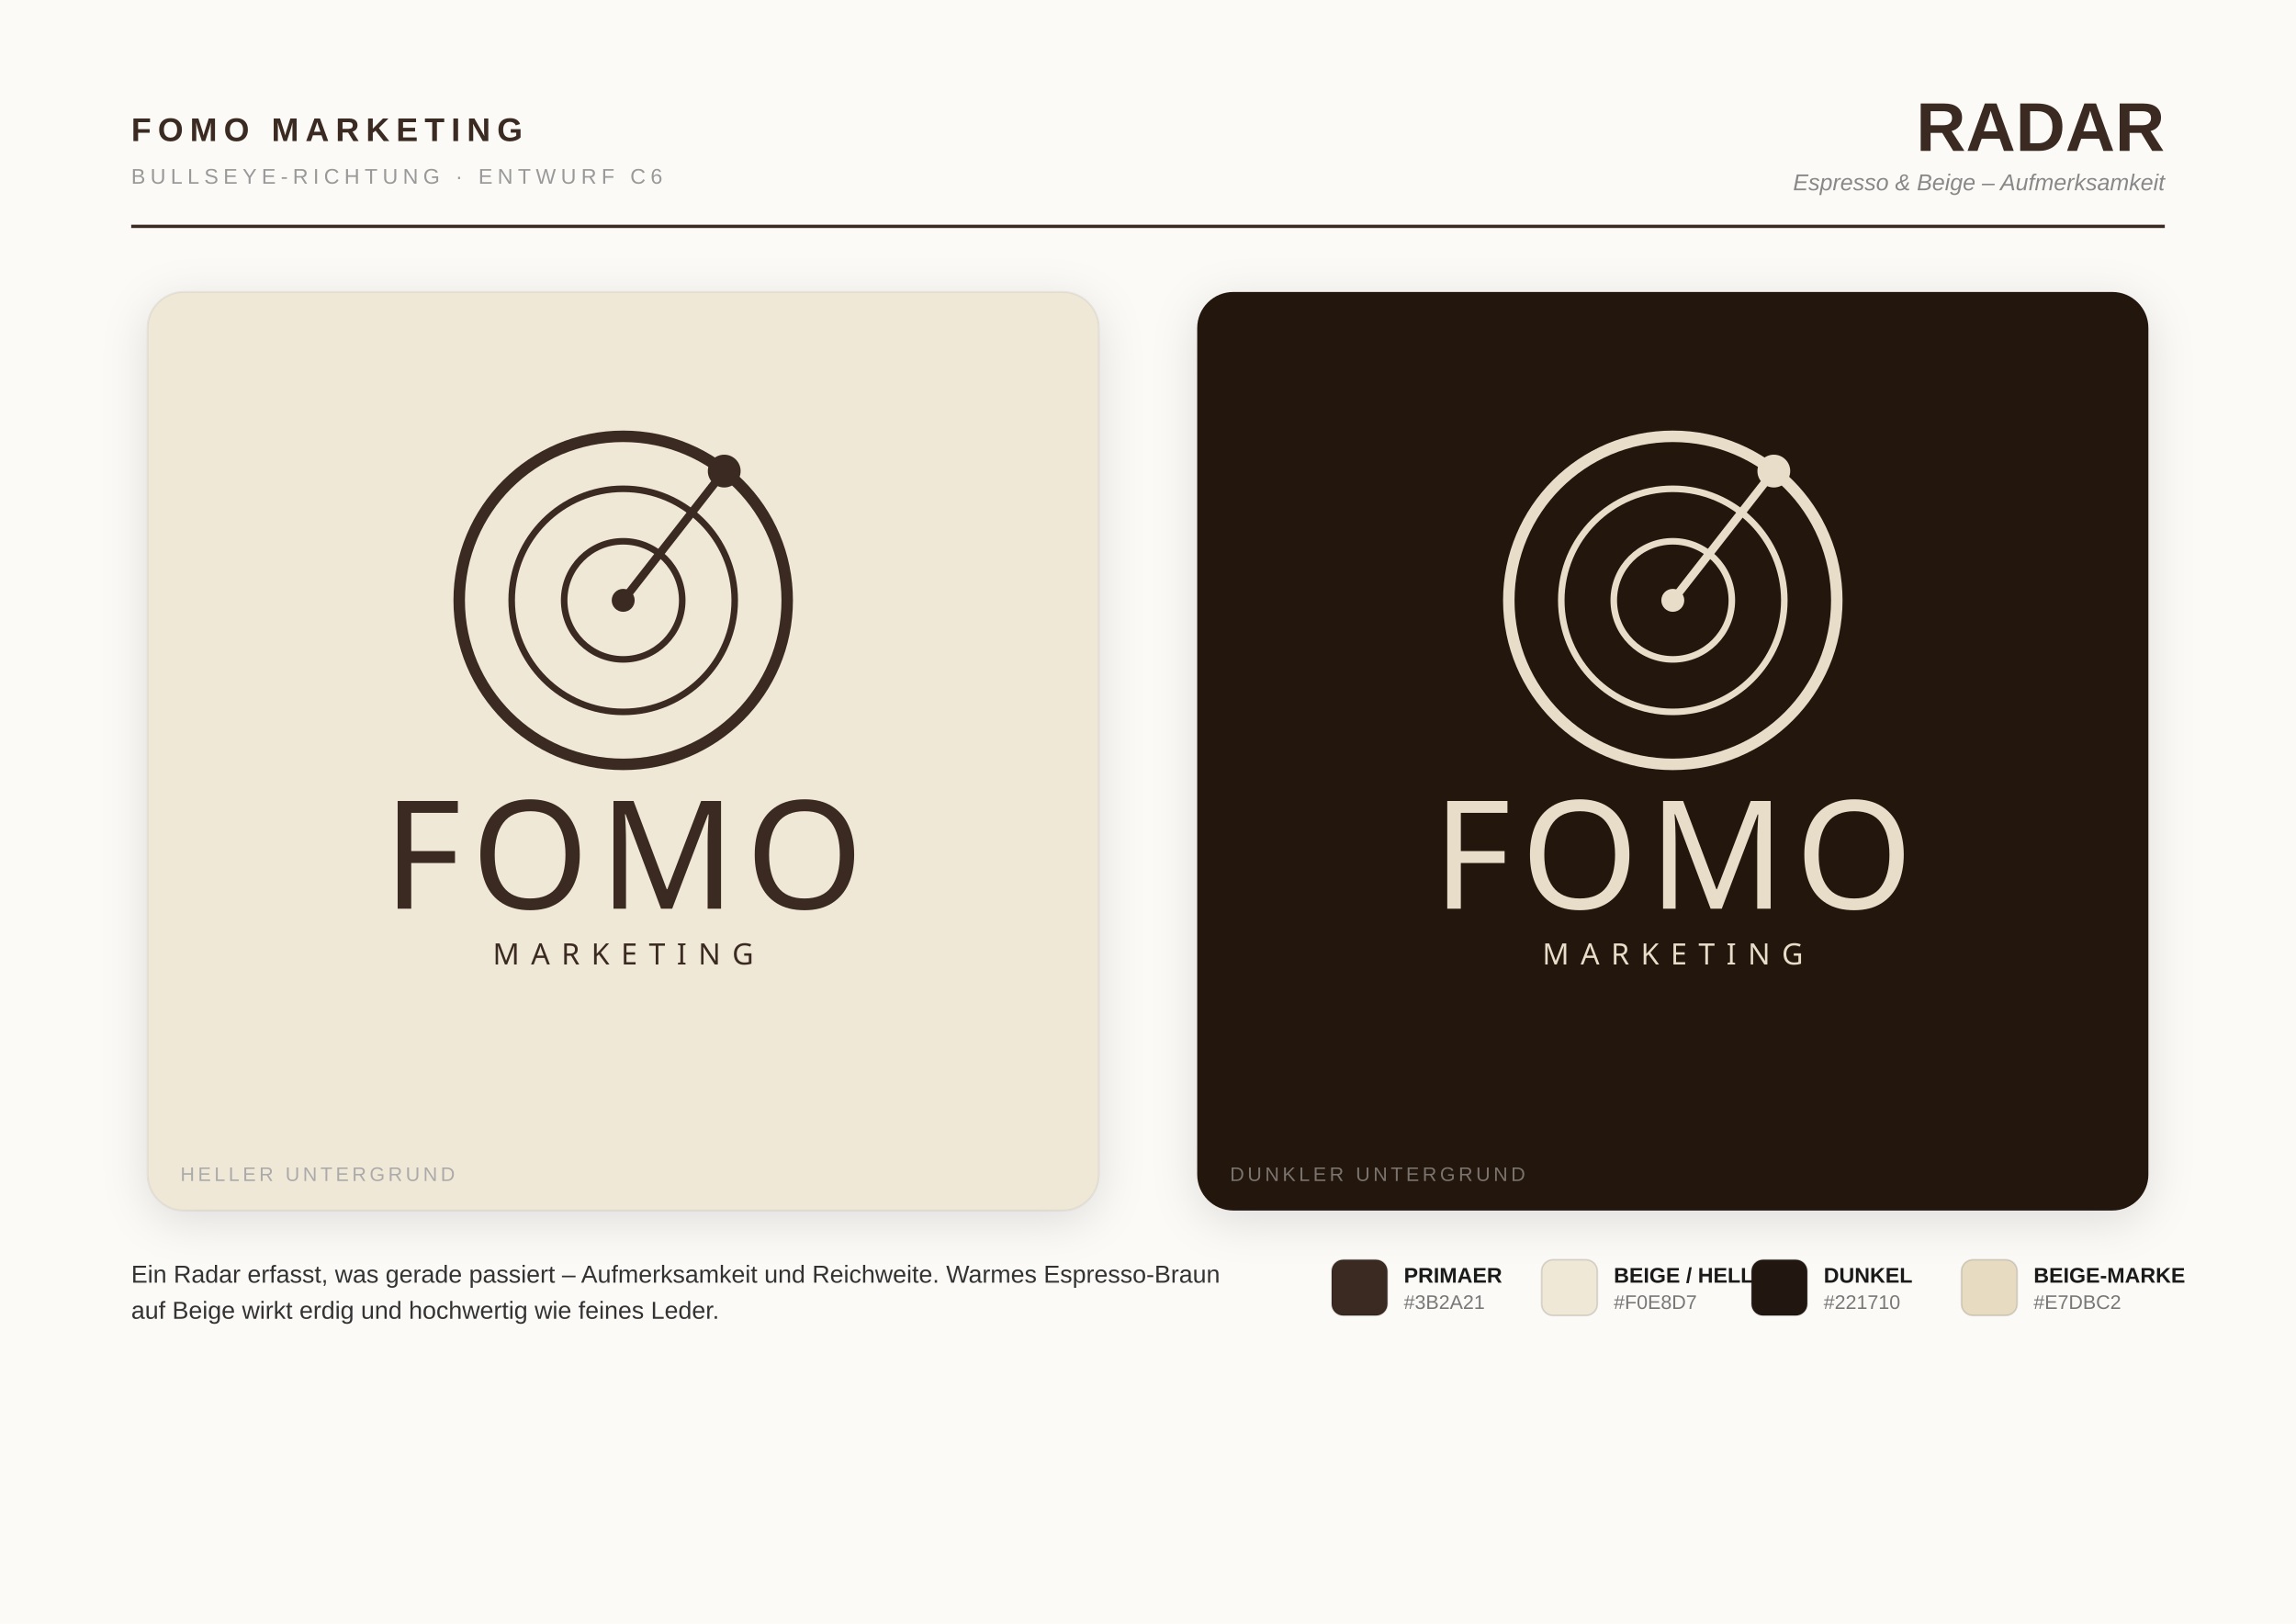
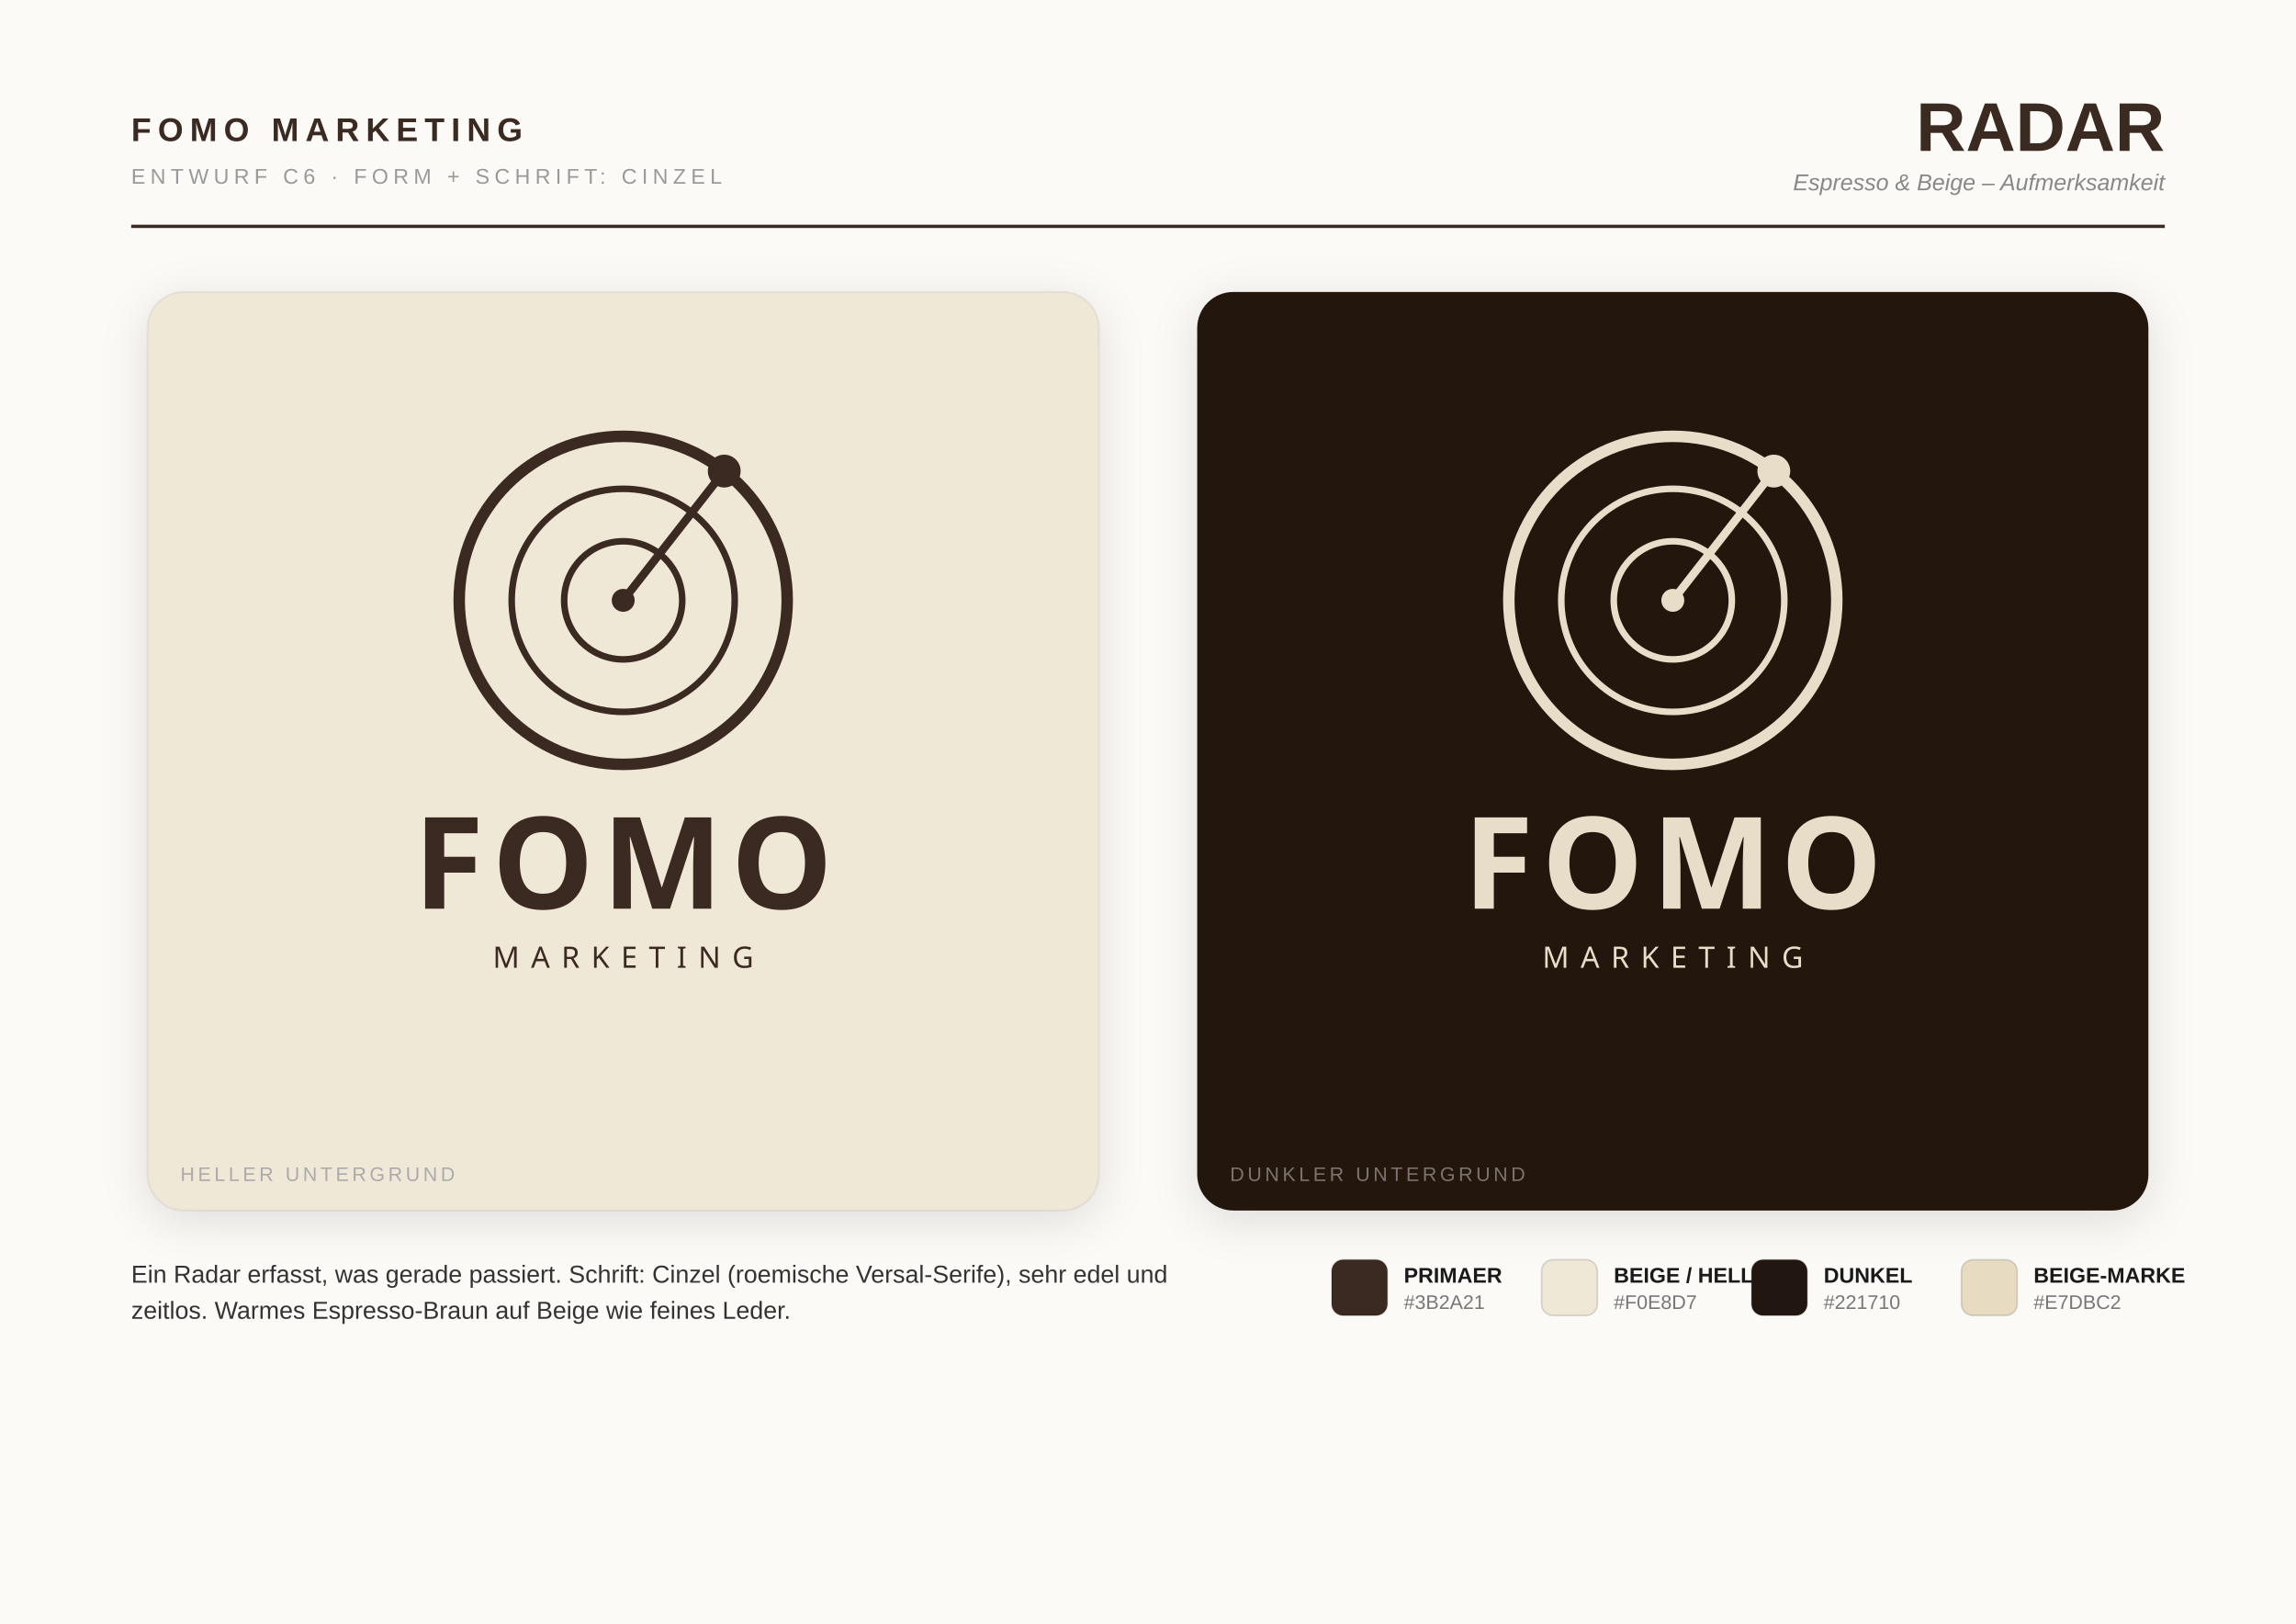
<svg xmlns="http://www.w3.org/2000/svg" width="1400" height="990" viewBox="0 0 1400 990">
  <defs>
    <filter id="soft" x="-20%" y="-20%" width="140%" height="140%">
      <feDropShadow dx="0" dy="6" stdDeviation="14" flood-color="#000" flood-opacity="0.12" />
    </filter>
  </defs>
  <rect width="1400" height="990" fill="#FBFAF7" />
  <text x="80" y="86" font-family="Liberation Sans, Arial, DejaVu Sans, sans-serif" font-size="20" font-weight="800" letter-spacing="4" fill="#3B2A21">FOMO MARKETING</text>
-   <text x="80" y="112" font-family="Liberation Sans, Arial, DejaVu Sans, sans-serif" font-size="13" letter-spacing="3" fill="#999">BULLSEYE-RICHTUNG · ENTWURF C6</text>
+   <text x="80" y="112" font-family="Liberation Sans, Arial, DejaVu Sans, sans-serif" font-size="13" letter-spacing="3" fill="#999">ENTWURF C6 · FORM + SCHRIFT: CINZEL</text>
  <text x="1320" y="92" font-family="Liberation Sans, Arial, DejaVu Sans, sans-serif" font-size="42" font-weight="800" text-anchor="end" fill="#3B2A21">RADAR</text>
  <text x="1320" y="116" font-family="Liberation Sans, Arial, DejaVu Sans, sans-serif" font-size="14" font-style="italic" text-anchor="end" fill="#888">Espresso &amp; Beige – Aufmerksamkeit</text>
  <line x1="80" y1="138" x2="1320" y2="138" stroke="#3B2A21" stroke-width="2" />
  <rect x="90" y="178" width="580" height="560" rx="22" fill="#F0E8D7" stroke="#0000000f" stroke-width="1.2" filter="url(#soft)" />
  <rect x="730" y="178" width="580" height="560" rx="22" fill="#221710" filter="url(#soft)" />
  <g transform="translate(380.0 366.0) scale(1.0) translate(-380.0 -458.0)">
    <circle cx="380.0" cy="458.0" r="100.0" fill="none" stroke="#3B2A21" stroke-width="7.0" />
    <circle cx="380.0" cy="458.0" r="68.0" fill="none" stroke="#3B2A21" stroke-width="4.0" />
    <circle cx="380.0" cy="458.0" r="36.0" fill="none" stroke="#3B2A21" stroke-width="4.0" />
    <circle cx="380.0" cy="458.0" r="7.0" fill="#3B2A21" />
    <line x1="380.0" y1="458.0" x2="441.6" y2="379.2" stroke="#3B2A21" stroke-width="5.0" stroke-linecap="round" />
    <circle cx="441.6" cy="379.2" r="10.0" fill="#3B2A21" />
  </g>
-   <text x="380.0" y="554.0" font-family="Poppins SemiBold" font-size="92.0" letter-spacing="6.00" text-anchor="middle" fill="#3B2A21">FOMO</text>
-   <text x="380.0" y="588.0" font-family="Poppins Medium" font-size="18.0" letter-spacing="7.00" text-anchor="middle" fill="#3B2A21">MARKETING</text>
+   <text x="380.0" y="554.0" font-family="Cinzel" font-weight="600" font-size="78.0" letter-spacing="5.00" text-anchor="middle" fill="#3B2A21">FOMO</text>
+   <text x="380.0" y="590.0" font-family="Poppins Medium" font-size="18.0" letter-spacing="7.00" text-anchor="middle" fill="#3B2A21">MARKETING</text>
  <g transform="translate(1020.0 366.0) scale(1.0) translate(-1020.0 -458.0)">
    <circle cx="1020.0" cy="458.0" r="100.0" fill="none" stroke="#E8DDC8" stroke-width="7.0" />
    <circle cx="1020.0" cy="458.0" r="68.0" fill="none" stroke="#E8DDC8" stroke-width="4.0" />
    <circle cx="1020.0" cy="458.0" r="36.0" fill="none" stroke="#E8DDC8" stroke-width="4.0" />
    <circle cx="1020.0" cy="458.0" r="7.0" fill="#E8DDC8" />
    <line x1="1020.0" y1="458.0" x2="1081.6" y2="379.2" stroke="#E8DDC8" stroke-width="5.0" stroke-linecap="round" />
    <circle cx="1081.6" cy="379.2" r="10.0" fill="#E8DDC8" />
  </g>
-   <text x="1020.0" y="554.0" font-family="Poppins SemiBold" font-size="92.0" letter-spacing="6.00" text-anchor="middle" fill="#E8DDC8">FOMO</text>
-   <text x="1020.0" y="588.0" font-family="Poppins Medium" font-size="18.0" letter-spacing="7.00" text-anchor="middle" fill="#E8DDC8">MARKETING</text>
+   <text x="1020.0" y="554.0" font-family="Cinzel" font-weight="600" font-size="78.0" letter-spacing="5.00" text-anchor="middle" fill="#E8DDC8">FOMO</text>
+   <text x="1020.0" y="590.0" font-family="Poppins Medium" font-size="18.0" letter-spacing="7.00" text-anchor="middle" fill="#E8DDC8">MARKETING</text>
  <text x="110" y="720" font-family="Liberation Sans, Arial, DejaVu Sans, sans-serif" font-size="12" letter-spacing="2" fill="#aaa">HELLER UNTERGRUND</text>
  <text x="750" y="720" font-family="Liberation Sans, Arial, DejaVu Sans, sans-serif" font-size="12" letter-spacing="2" fill="#ffffff66">DUNKLER UNTERGRUND</text>
-   <text x="80" y="782" font-family="Liberation Sans, Arial, DejaVu Sans, sans-serif" font-size="15" fill="#333">Ein Radar erfasst, was gerade passiert – Aufmerksamkeit und Reichweite. Warmes Espresso-Braun</text>
-   <text x="80" y="804" font-family="Liberation Sans, Arial, DejaVu Sans, sans-serif" font-size="15" fill="#333">auf Beige wirkt erdig und hochwertig wie feines Leder.</text>
+   <text x="80" y="782" font-family="Liberation Sans, Arial, DejaVu Sans, sans-serif" font-size="15" fill="#333">Ein Radar erfasst, was gerade passiert. Schrift: Cinzel (roemische Versal-Serife), sehr edel und</text>
+   <text x="80" y="804" font-family="Liberation Sans, Arial, DejaVu Sans, sans-serif" font-size="15" fill="#333">zeitlos. Warmes Espresso-Braun auf Beige wie feines Leder.</text>
  <rect x="812" y="768" width="34" height="34" rx="7" fill="#3B2A21" stroke="#00000022" stroke-width="1" />
  <text x="856" y="782" font-family="Liberation Sans, Arial, DejaVu Sans, sans-serif" font-size="13" font-weight="700" fill="#1a1a1a">PRIMAER</text>
  <text x="856" y="798" font-family="Liberation Sans, Arial, DejaVu Sans, sans-serif" font-size="12" fill="#777">#3B2A21</text>
  <rect x="940" y="768" width="34" height="34" rx="7" fill="#F0E8D7" stroke="#00000022" stroke-width="1" />
  <text x="984" y="782" font-family="Liberation Sans, Arial, DejaVu Sans, sans-serif" font-size="13" font-weight="700" fill="#1a1a1a">BEIGE / HELL</text>
  <text x="984" y="798" font-family="Liberation Sans, Arial, DejaVu Sans, sans-serif" font-size="12" fill="#777">#F0E8D7</text>
  <rect x="1068" y="768" width="34" height="34" rx="7" fill="#221710" stroke="#00000022" stroke-width="1" />
  <text x="1112" y="782" font-family="Liberation Sans, Arial, DejaVu Sans, sans-serif" font-size="13" font-weight="700" fill="#1a1a1a">DUNKEL</text>
  <text x="1112" y="798" font-family="Liberation Sans, Arial, DejaVu Sans, sans-serif" font-size="12" fill="#777">#221710</text>
  <rect x="1196" y="768" width="34" height="34" rx="7" fill="#E7DBC2" stroke="#00000022" stroke-width="1" />
  <text x="1240" y="782" font-family="Liberation Sans, Arial, DejaVu Sans, sans-serif" font-size="13" font-weight="700" fill="#1a1a1a">BEIGE-MARKE</text>
  <text x="1240" y="798" font-family="Liberation Sans, Arial, DejaVu Sans, sans-serif" font-size="12" fill="#777">#E7DBC2</text>
</svg>
